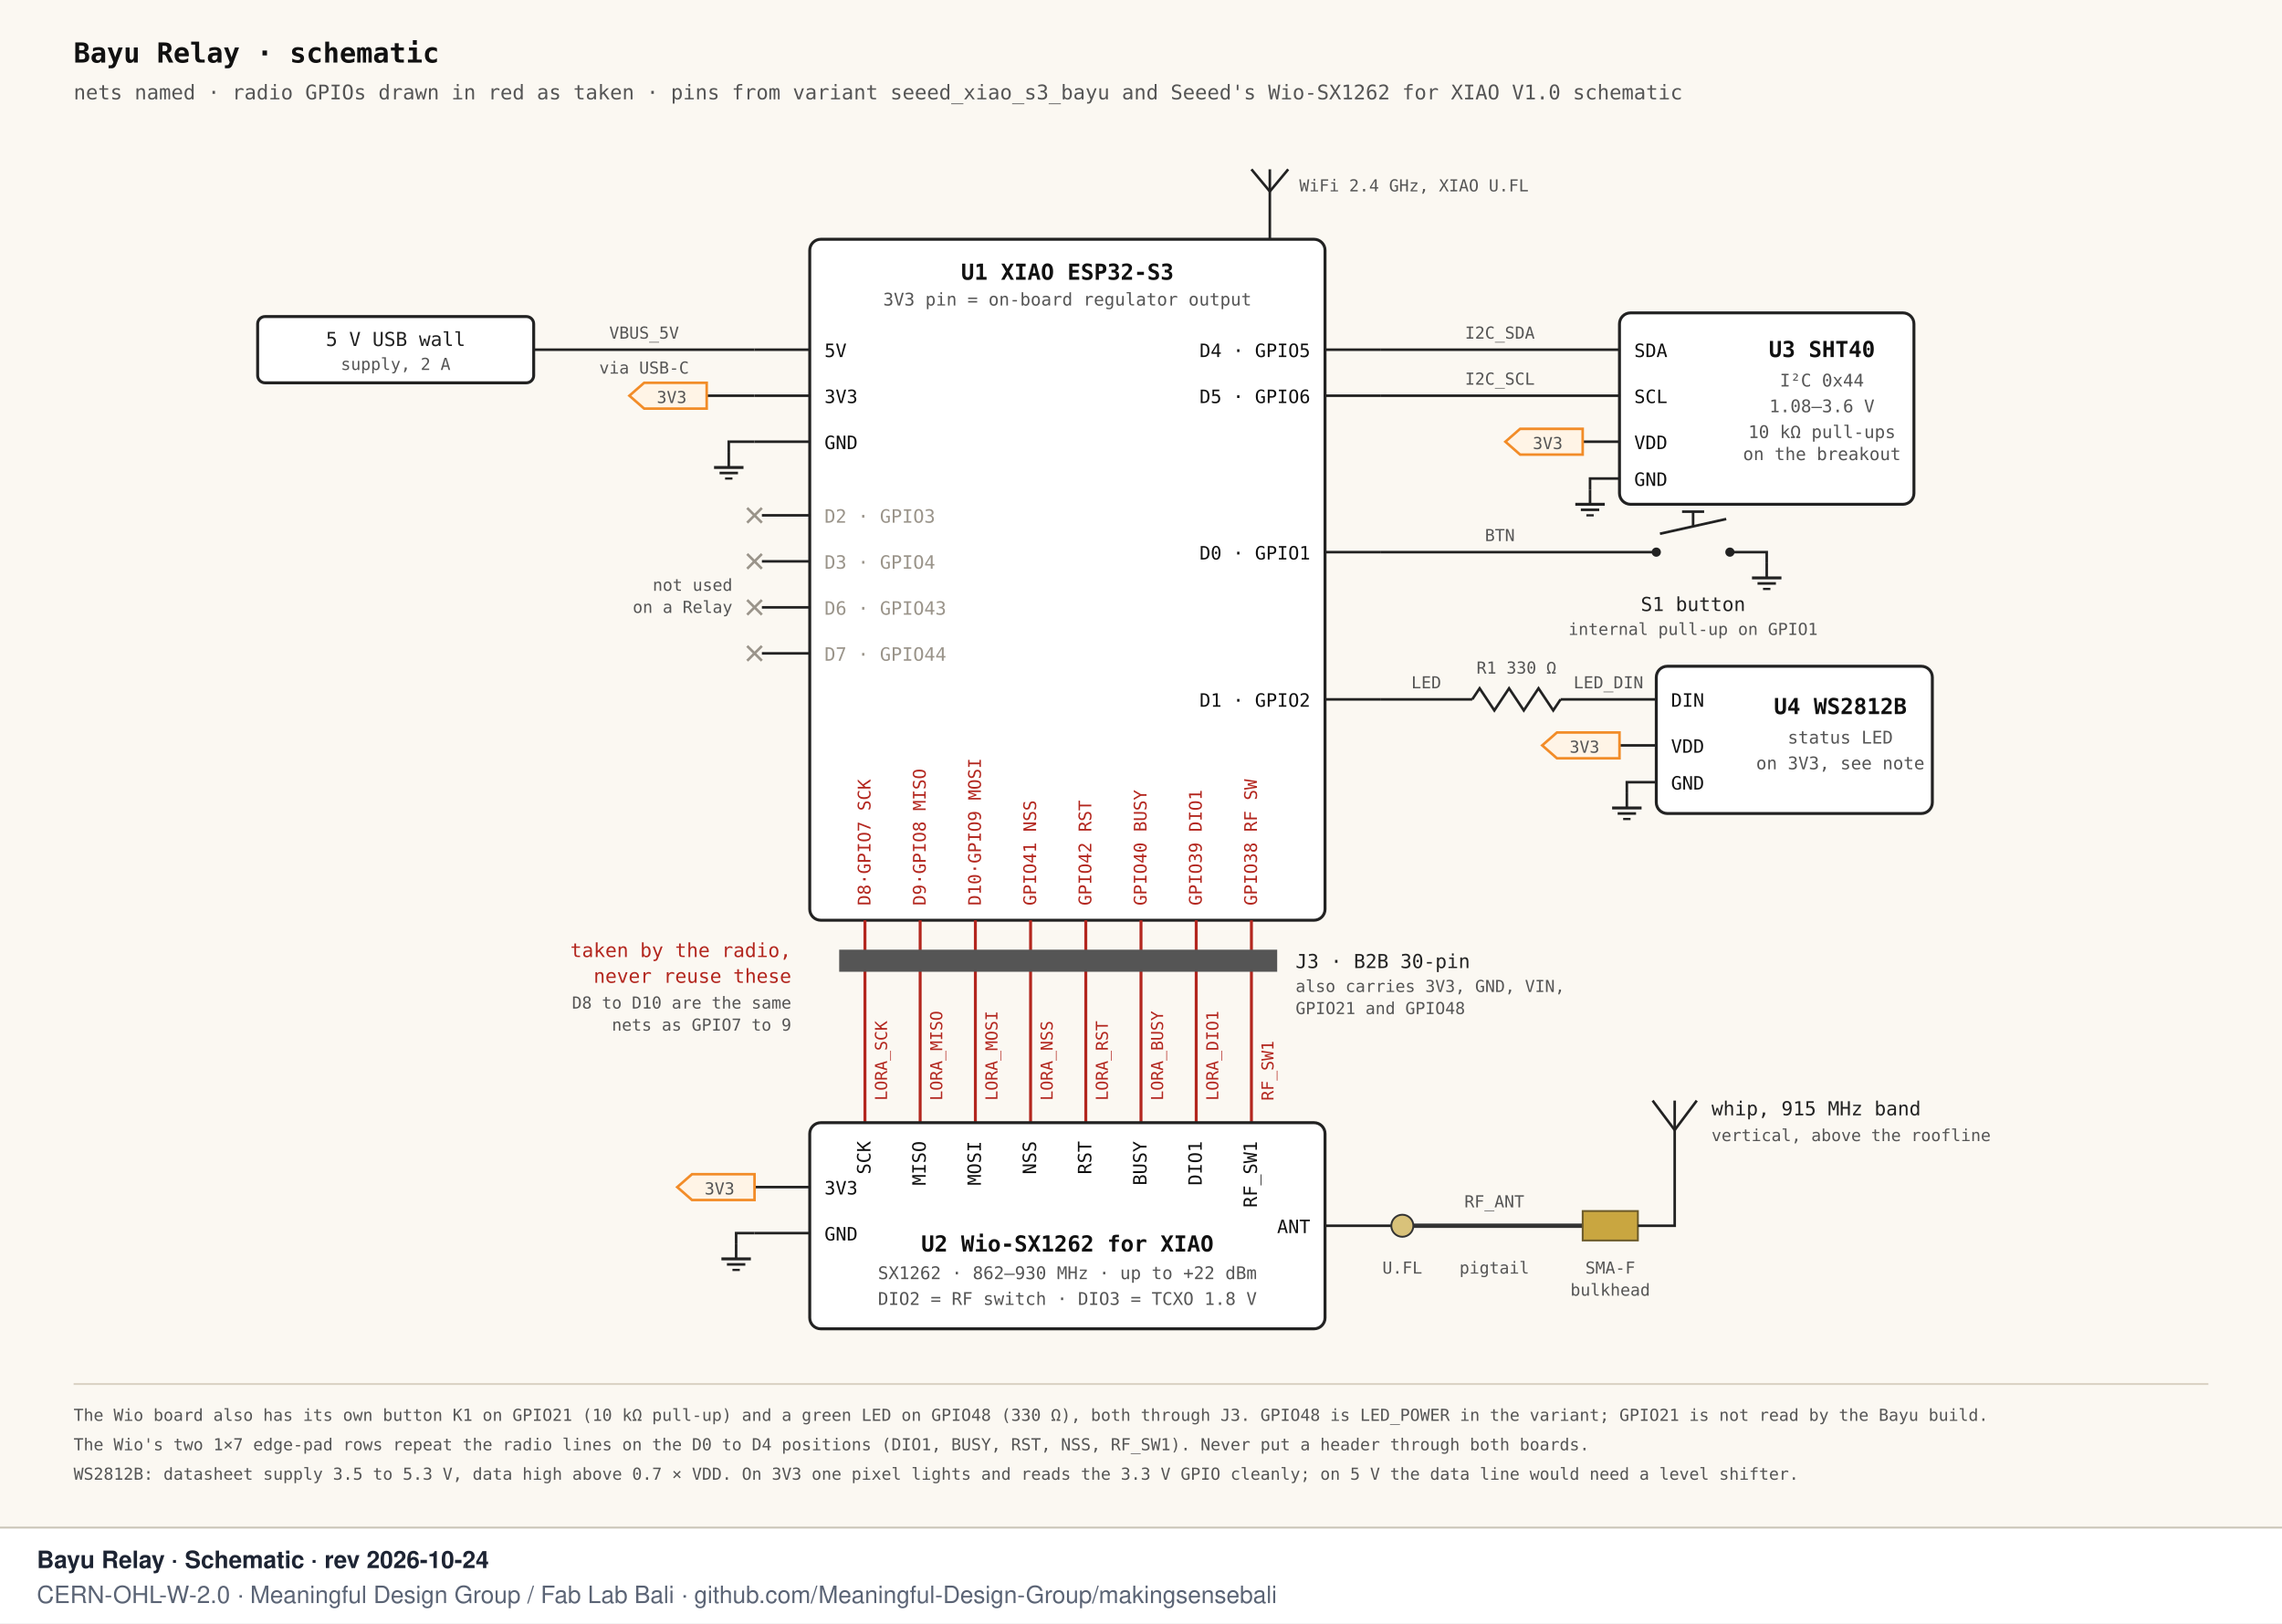
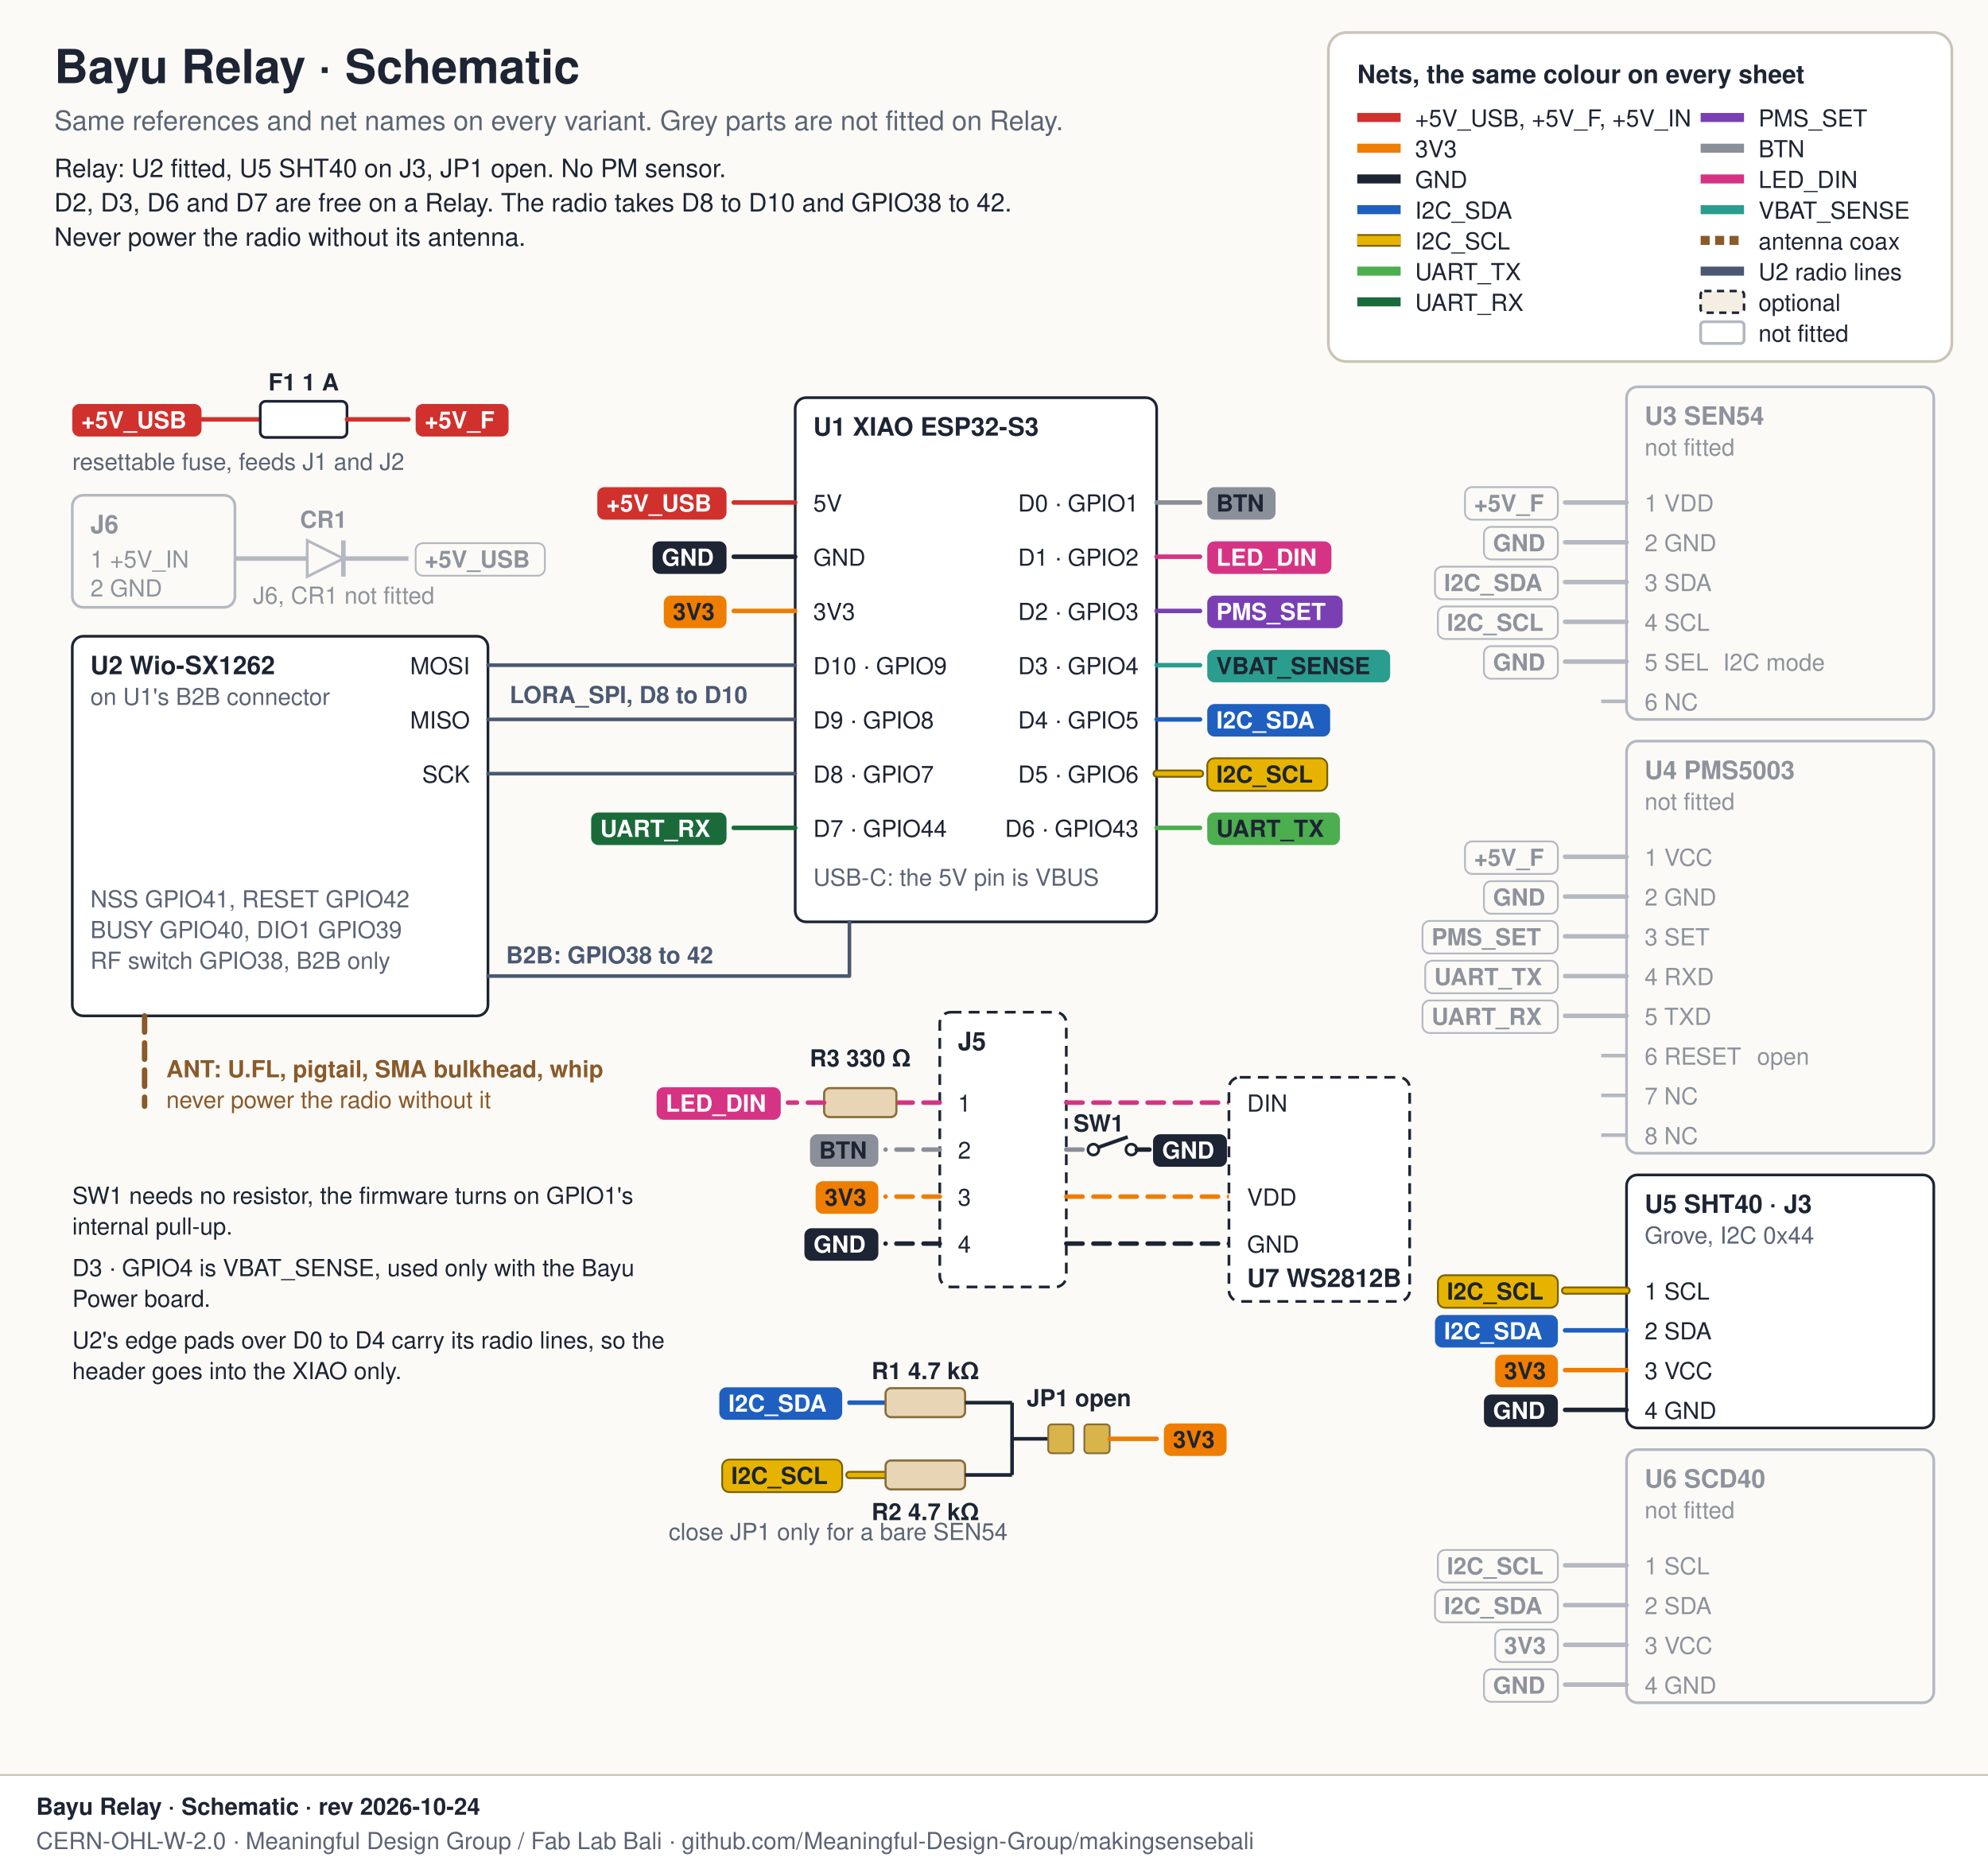
- <svg xmlns="http://www.w3.org/2000/svg" viewBox="0 0 1240 882" role="img" font-family="ui-monospace, 'SF Mono', Menlo, Consolas, 'DejaVu Sans Mono', monospace" width="1240" height="882">
-   <style>
-     .t    { font-size: 15px; font-weight: 700; fill: #111; }
-     .st   { font-size: 11px; fill: #555; }
-     .pin  { font-size: 10px; fill: #111; }
-     .off  { font-size: 10px; fill: #9a948a; }
-     .rad  { font-size: 9.5px; fill: #b3261e; }
-     .net  { font-size: 9px; fill: #555; }
-     .netr { font-size: 9px; fill: #b3261e; }
-     .name { font-size: 12px; font-weight: 700; fill: #111; }
-     .sub  { font-size: 9.5px; fill: #555; }
-     .lab  { font-size: 10.5px; fill: #222; }
-     .warn { font-size: 10.5px; fill: #b3261e; }
-     .sm   { font-size: 9px; fill: #555; }
-     .w    { fill: none; stroke: #222; stroke-width: 1.4; }
-     .wr   { fill: none; stroke: #b3261e; stroke-width: 1.6; }
-     .box  { fill: #ffffff; stroke: #222; stroke-width: 1.6; }
-   </style>
-   <defs>
-     <g id="gnd">
-       <line x1="0" y1="0" x2="0" y2="8" stroke="#222" stroke-width="1.4" />
-       <line x1="-8" y1="8" x2="8" y2="8" stroke="#222" stroke-width="1.6" />
-       <line x1="-5" y1="11" x2="5" y2="11" stroke="#222" stroke-width="1.4" />
-       <line x1="-2" y1="14" x2="2" y2="14" stroke="#222" stroke-width="1.2" />
-     </g>
-     <g id="nc">
-       <line x1="-4" y1="-4" x2="4" y2="4" stroke="#9a948a" stroke-width="1.4" />
-       <line x1="-4" y1="4" x2="4" y2="-4" stroke="#9a948a" stroke-width="1.4" />
-     </g>
-   </defs>
-   <rect width="1240" height="830" fill="#fbf8f2" />
-   <text x="40" y="34" class="t">Bayu Relay · schematic</text>
-   <text x="40" y="54" class="st">nets named · radio GPIOs drawn in red as taken · pins from variant seeed_xiao_s3_bayu and Seeed's Wio-SX1262 for XIAO V1.0 schematic</text>
-   <rect x="140" y="172" width="150" height="36" rx="4" class="box" />
-   <text x="215" y="188" class="lab" text-anchor="middle">5 V USB wall</text>
-   <text x="215" y="201" class="sm" text-anchor="middle">supply, 2 A</text>
-   <path class="w" d="M290 190 H410" />
-   <text x="350" y="184" class="net" text-anchor="middle">VBUS_5V</text>
-   <text x="350" y="203" class="sm" text-anchor="middle">via USB-C</text>
-   <path class="w" d="M410 215 H384" />
-   <path d="M384 208 H350 L342 215 L350 222 H384 Z" fill="#fff4e6" stroke="#f28c28" stroke-width="1.4" />
-   <text x="365" y="219" class="net" text-anchor="middle">3V3</text>
-   <path class="w" d="M410 240 H396 V246" />
-   <use href="#gnd" x="396" y="246" />
-   <rect x="440" y="130" width="280" height="370" rx="6" class="box" />
-   <text x="580" y="152" class="name" text-anchor="middle">U1 XIAO ESP32-S3</text>
-   <text x="580" y="166" class="sub" text-anchor="middle">3V3 pin = on-board regulator output</text>
-   <g class="w">
-     <path d="M410 190 H440" />
-     <path d="M410 215 H440" />
-     <path d="M410 240 H440" />
-     <path d="M414 280 H440" />
-     <path d="M414 305 H440" />
-     <path d="M414 330 H440" />
-     <path d="M414 355 H440" />
-   </g>
-   <text x="448" y="194" class="pin">5V</text>
-   <text x="448" y="219" class="pin">3V3</text>
-   <text x="448" y="244" class="pin">GND</text>
-   <text x="448" y="284" class="off">D2 · GPIO3</text>
-   <text x="448" y="309" class="off">D3 · GPIO4</text>
-   <text x="448" y="334" class="off">D6 · GPIO43</text>
-   <text x="448" y="359" class="off">D7 · GPIO44</text>
-   <use href="#nc" x="410" y="280" />
-   <use href="#nc" x="410" y="305" />
-   <use href="#nc" x="410" y="330" />
-   <use href="#nc" x="410" y="355" />
-   <text x="398" y="321" class="sm" text-anchor="end">not used</text>
-   <text x="398" y="333" class="sm" text-anchor="end">on a Relay</text>
-   <g class="w">
-     <path d="M720 190 H750" />
-     <path d="M720 215 H750" />
-     <path d="M720 300 H750" />
-     <path d="M720 380 H750" />
-   </g>
-   <text x="712" y="194" class="pin" text-anchor="end">D4 · GPIO5</text>
-   <text x="712" y="219" class="pin" text-anchor="end">D5 · GPIO6</text>
-   <text x="712" y="304" class="pin" text-anchor="end">D0 · GPIO1</text>
-   <text x="712" y="384" class="pin" text-anchor="end">D1 · GPIO2</text>
-   <path class="w" d="M690 130 V104" />
-   <path d="M680 92 L690 104 L700 92" fill="none" stroke="#222" stroke-width="1.4" />
-   <line x1="690" y1="92" x2="690" y2="104" stroke="#222" stroke-width="1.4" />
-   <text x="706" y="104" class="sm">WiFi 2.4 GHz, XIAO U.FL</text>
-   <g class="rad">
-     <text transform="translate(473 492) rotate(-90)">D8·GPIO7 SCK</text>
-     <text transform="translate(503 492) rotate(-90)">D9·GPIO8 MISO</text>
-     <text transform="translate(533 492) rotate(-90)">D10·GPIO9 MOSI</text>
-     <text transform="translate(563 492) rotate(-90)">GPIO41 NSS</text>
-     <text transform="translate(593 492) rotate(-90)">GPIO42 RST</text>
-     <text transform="translate(623 492) rotate(-90)">GPIO40 BUSY</text>
-     <text transform="translate(653 492) rotate(-90)">GPIO39 DIO1</text>
-     <text transform="translate(683 492) rotate(-90)">GPIO38 RF SW</text>
-   </g>
-   <g class="wr">
-     <path d="M470 500 V610" />
-     <path d="M500 500 V610" />
-     <path d="M530 500 V610" />
-     <path d="M560 500 V610" />
-     <path d="M590 500 V610" />
-     <path d="M620 500 V610" />
-     <path d="M650 500 V610" />
-     <path d="M680 500 V610" />
-   </g>
-   <rect x="456" y="516" width="238" height="12" fill="#555" />
-   <text x="704" y="526" class="lab">J3 · B2B 30-pin</text>
-   <text x="704" y="539" class="sm">also carries 3V3, GND, VIN,</text>
-   <text x="704" y="551" class="sm">GPIO21 and GPIO48</text>
-   <g class="netr">
-     <text transform="translate(482 598) rotate(-90)">LORA_SCK</text>
-     <text transform="translate(512 598) rotate(-90)">LORA_MISO</text>
-     <text transform="translate(542 598) rotate(-90)">LORA_MOSI</text>
-     <text transform="translate(572 598) rotate(-90)">LORA_NSS</text>
-     <text transform="translate(602 598) rotate(-90)">LORA_RST</text>
-     <text transform="translate(632 598) rotate(-90)">LORA_BUSY</text>
-     <text transform="translate(662 598) rotate(-90)">LORA_DIO1</text>
-     <text transform="translate(692 598) rotate(-90)">RF_SW1</text>
-   </g>
-   <text x="430" y="520" class="warn" text-anchor="end">taken by the radio,</text>
-   <text x="430" y="534" class="warn" text-anchor="end">never reuse these</text>
-   <text x="430" y="548" class="sm" text-anchor="end">D8 to D10 are the same</text>
-   <text x="430" y="560" class="sm" text-anchor="end">nets as GPIO7 to 9</text>
-   <rect x="440" y="610" width="280" height="112" rx="6" class="box" />
-   <g class="pin">
-     <text transform="translate(473 620) rotate(-90)" text-anchor="end">SCK</text>
-     <text transform="translate(503 620) rotate(-90)" text-anchor="end">MISO</text>
-     <text transform="translate(533 620) rotate(-90)" text-anchor="end">MOSI</text>
-     <text transform="translate(563 620) rotate(-90)" text-anchor="end">NSS</text>
-     <text transform="translate(593 620) rotate(-90)" text-anchor="end">RST</text>
-     <text transform="translate(623 620) rotate(-90)" text-anchor="end">BUSY</text>
-     <text transform="translate(653 620) rotate(-90)" text-anchor="end">DIO1</text>
-     <text transform="translate(683 620) rotate(-90)" text-anchor="end">RF_SW1</text>
-   </g>
-   <text x="580" y="680" class="name" text-anchor="middle">U2 Wio-SX1262 for XIAO</text>
-   <text x="580" y="695" class="sub" text-anchor="middle">SX1262 · 862–930 MHz · up to +22 dBm</text>
-   <text x="580" y="709" class="sub" text-anchor="middle">DIO2 = RF switch · DIO3 = TCXO 1.8 V</text>
-   <g class="w">
-     <path d="M410 645 H440" />
-     <path d="M410 670 H440" />
-   </g>
-   <text x="448" y="649" class="pin">3V3</text>
-   <text x="448" y="674" class="pin">GND</text>
-   <path d="M410 638 H376 L368 645 L376 652 H410 Z" fill="#fff4e6" stroke="#f28c28" stroke-width="1.4" />
-   <text x="391" y="649" class="net" text-anchor="middle">3V3</text>
-   <path class="w" d="M410 670 H400 V676" />
-   <use href="#gnd" x="400" y="676" />
-   <path class="w" d="M720 666 H756" />
-   <text x="712" y="670" class="pin" text-anchor="end">ANT</text>
-   <circle cx="762" cy="666" r="6" fill="#d9c27a" stroke="#333" />
-   <path d="M768 666 C800 666 820 666 860 666" fill="none" stroke="#333" stroke-width="2.4" />
-   <rect x="860" y="658" width="30" height="16" fill="#c9a640" stroke="#6b5a2a" />
-   <path class="w" d="M890 666 H910 V614" />
-   <path d="M898 598 L910 614 L922 598" fill="none" stroke="#222" stroke-width="1.4" />
-   <line x1="910" y1="598" x2="910" y2="614" stroke="#222" stroke-width="1.4" />
-   <text x="762" y="692" class="sm" text-anchor="middle">U.FL</text>
-   <text x="812" y="656" class="net" text-anchor="middle">RF_ANT</text>
-   <text x="812" y="692" class="sm" text-anchor="middle">pigtail</text>
-   <text x="875" y="692" class="sm" text-anchor="middle">SMA-F</text>
-   <text x="875" y="704" class="sm" text-anchor="middle">bulkhead</text>
-   <text x="930" y="606" class="lab">whip, 915 MHz band</text>
-   <text x="930" y="620" class="sm">vertical, above the roofline</text>
-   <path class="w" d="M750 190 H880" />
-   <path class="w" d="M750 215 H880" />
-   <text x="815" y="184" class="net" text-anchor="middle">I2C_SDA</text>
-   <text x="815" y="209" class="net" text-anchor="middle">I2C_SCL</text>
-   <rect x="880" y="170" width="160" height="104" rx="6" class="box" />
-   <text x="888" y="194" class="pin">SDA</text>
-   <text x="888" y="219" class="pin">SCL</text>
-   <text x="888" y="244" class="pin">VDD</text>
-   <text x="888" y="264" class="pin">GND</text>
-   <text x="990" y="194" class="name" text-anchor="middle">U3 SHT40</text>
-   <text x="990" y="210" class="sub" text-anchor="middle">I²C 0x44</text>
-   <text x="990" y="224" class="sub" text-anchor="middle">1.08–3.6 V</text>
-   <text x="990" y="238" class="sub" text-anchor="middle">10 kΩ pull-ups</text>
-   <text x="990" y="250" class="sub" text-anchor="middle">on the breakout</text>
-   <path class="w" d="M880 240 H860" />
-   <path d="M860 233 H826 L818 240 L826 247 H860 Z" fill="#fff4e6" stroke="#f28c28" stroke-width="1.4" />
-   <text x="841" y="244" class="net" text-anchor="middle">3V3</text>
-   <path class="w" d="M880 260 H864 V266" />
-   <use href="#gnd" x="864" y="266" />
-   <path class="w" d="M750 300 H900" />
-   <text x="815" y="294" class="net" text-anchor="middle">BTN</text>
-   <circle cx="900" cy="300" r="2.5" fill="#222" />
-   <circle cx="940" cy="300" r="2.5" fill="#222" />
-   <path class="w" d="M902 290 L938 282" />
-   <path class="w" d="M920 286 V278 M914 278 H926" />
-   <path class="w" d="M940 300 H960 V306" />
-   <use href="#gnd" x="960" y="306" />
-   <text x="920" y="332" class="lab" text-anchor="middle">S1 button</text>
-   <text x="920" y="345" class="sm" text-anchor="middle">internal pull-up on GPIO1</text>
-   <path class="w" d="M750 380 H800" />
-   <path d="M800 380 l4 -6 l8 12 l8 -12 l8 12 l8 -12 l8 12 l4 -6" fill="none" stroke="#222" stroke-width="1.4" />
-   <path class="w" d="M848 380 H900" />
-   <text x="824" y="366" class="net" text-anchor="middle">R1 330 Ω</text>
-   <text x="775" y="374" class="net" text-anchor="middle">LED</text>
-   <text x="874" y="374" class="net" text-anchor="middle">LED_DIN</text>
-   <rect x="900" y="362" width="150" height="80" rx="6" class="box" />
-   <text x="908" y="384" class="pin">DIN</text>
-   <text x="908" y="409" class="pin">VDD</text>
-   <text x="908" y="429" class="pin">GND</text>
-   <text x="1000" y="388" class="name" text-anchor="middle">U4 WS2812B</text>
-   <text x="1000" y="404" class="sub" text-anchor="middle">status LED</text>
-   <text x="1000" y="418" class="sub" text-anchor="middle">on 3V3, see note</text>
-   <path class="w" d="M900 405 H880" />
-   <path d="M880 398 H846 L838 405 L846 412 H880 Z" fill="#fff4e6" stroke="#f28c28" stroke-width="1.4" />
-   <text x="861" y="409" class="net" text-anchor="middle">3V3</text>
-   <path class="w" d="M900 425 H884 V431" />
-   <use href="#gnd" x="884" y="431" />
-   <line x1="40" y1="752" x2="1200" y2="752" stroke="#d8d1c3" />
-   <text x="40" y="772" class="sm">The Wio board also has its own button K1 on GPIO21 (10 kΩ pull-up) and a green LED on GPIO48 (330 Ω), both through J3. GPIO48 is LED_POWER in the variant; GPIO21 is not read by the Bayu build.</text>
-   <text x="40" y="788" class="sm">The Wio's two 1×7 edge-pad rows repeat the radio lines on the D0 to D4 positions (DIO1, BUSY, RST, NSS, RF_SW1). Never put a header through both boards.</text>
-   <text x="40" y="804" class="sm">WS2812B: datasheet supply 3.5 to 5.3 V, data high above 0.7 × VDD. On 3V3 one pixel lights and reads the 3.3 V GPIO cleanly; on 5 V the data line would need a level shifter.</text>
-   <g data-stamp="bayu" font-family="Helvetica, Arial, sans-serif" font-size="13">
-     <rect x="0" y="830" width="1240" height="52" fill="#ffffff" />
-     <line x1="0" y1="830" x2="1240" y2="830" stroke="#c9c4b6" />
-     <text x="20" y="852" fill="#1d2433" font-weight="bold">Bayu Relay · Schematic · rev 2026-10-24</text>
-     <text x="20" y="871" fill="#5b6475">CERN-OHL-W-2.0 · Meaningful Design Group / Fab Lab Bali · github.com/Meaningful-Design-Group/makingsensebali</text>
+ <svg xmlns="http://www.w3.org/2000/svg" width="1100" height="1034" viewBox="0 0 1100 1034" font-family="Helvetica, Arial, sans-serif">
+   <rect width="1100" height="1034" fill="#fbfaf6" />
+   <text x="30" y="46" font-size="26" fill="#1d2433" font-weight="bold">Bayu Relay · Schematic</text>
+   <text x="30" y="72" font-size="15" fill="#5b6475">Same references and net names on every variant. Grey parts are not fitted on Relay.</text>
+   <rect x="735" y="18" width="345" height="182" rx="10" fill="#ffffff" stroke="#c9c4b6" stroke-width="1.5" />
+   <text x="751" y="46" font-size="14" fill="#1d2433" font-weight="bold">Nets, the same colour on every sheet</text>
+   <line x1="751" y1="65" x2="775" y2="65" stroke="#d0312d" stroke-width="5" />
+   <text x="783" y="70" font-size="13" fill="#1d2433">+5V_USB, +5V_F, +5V_IN</text>
+   <line x1="751" y1="82" x2="775" y2="82" stroke="#ef7d00" stroke-width="5" />
+   <text x="783" y="87" font-size="13" fill="#1d2433">3V3</text>
+   <line x1="751" y1="99" x2="775" y2="99" stroke="#1d2433" stroke-width="5" />
+   <text x="783" y="104" font-size="13" fill="#1d2433">GND</text>
+   <line x1="751" y1="116" x2="775" y2="116" stroke="#1f5fbf" stroke-width="5" />
+   <text x="783" y="121" font-size="13" fill="#1d2433">I2C_SDA</text>
+   <line x1="751" y1="133" x2="775" y2="133" stroke="#7a6000" stroke-width="7" />
+   <line x1="751" y1="133" x2="775" y2="133" stroke="#e6b400" stroke-width="5" />
+   <text x="783" y="138" font-size="13" fill="#1d2433">I2C_SCL</text>
+   <line x1="751" y1="150" x2="775" y2="150" stroke="#4cae4f" stroke-width="5" />
+   <text x="783" y="155" font-size="13" fill="#1d2433">UART_TX</text>
+   <line x1="751" y1="167" x2="775" y2="167" stroke="#1b6b3a" stroke-width="5" />
+   <text x="783" y="172" font-size="13" fill="#1d2433">UART_RX</text>
+   <line x1="941" y1="65" x2="965" y2="65" stroke="#7a3fb3" stroke-width="5" />
+   <text x="973" y="70" font-size="13" fill="#1d2433">PMS_SET</text>
+   <line x1="941" y1="82" x2="965" y2="82" stroke="#8a8f99" stroke-width="5" />
+   <text x="973" y="87" font-size="13" fill="#1d2433">BTN</text>
+   <line x1="941" y1="99" x2="965" y2="99" stroke="#d63384" stroke-width="5" />
+   <text x="973" y="104" font-size="13" fill="#1d2433">LED_DIN</text>
+   <line x1="941" y1="116" x2="965" y2="116" stroke="#2a9d8f" stroke-width="5" />
+   <text x="973" y="121" font-size="13" fill="#1d2433">VBAT_SENSE</text>
+   <line x1="941" y1="133" x2="965" y2="133" stroke="#8a5a2b" stroke-width="5" stroke-dasharray="5 3" />
+   <text x="973" y="138" font-size="13" fill="#1d2433">antenna coax</text>
+   <line x1="941" y1="150" x2="965" y2="150" stroke="#4a5873" stroke-width="5" />
+   <text x="973" y="155" font-size="13" fill="#1d2433">U2 radio lines</text>
+   <rect x="941" y="161" width="24" height="12" rx="2" fill="#f4efe2" stroke="#1d2433" stroke-width="1.4" stroke-dasharray="4 3" />
+   <text x="973" y="172" font-size="13" fill="#1d2433">optional</text>
+   <rect x="941" y="178" width="24" height="12" rx="2" fill="none" stroke="#b4b8c1" stroke-width="1.6" />
+   <text x="973" y="189" font-size="13" fill="#1d2433">not fitted</text>
+   <text x="30" y="98" font-size="14" fill="#1d2433">Relay: U2 fitted, U5 SHT40 on J3, JP1 open. No PM sensor.</text>
+   <text x="30" y="117" font-size="14" fill="#1d2433">D2, D3, D6 and D7 are free on a Relay. The radio takes D8 to D10 and GPIO38 to 42.</text>
+   <text x="30" y="136" font-size="14" fill="#1d2433">Never power the radio without its antenna.</text>
+   <rect x="440" y="220" width="200" height="290" rx="6" fill="#ffffff" stroke="#1d2433" stroke-width="1.5" />
+   <text x="450" y="241" font-size="14" fill="#1d2433" font-weight="bold">U1 XIAO ESP32-S3</text>
+   <text x="450" y="283" font-size="13" fill="#1d2433">5V</text>
+   <polyline points="440,278 406,278" fill="none" stroke="#d0312d" stroke-width="2.5" stroke-linejoin="round" stroke-linecap="round" />
+   <rect x="330.5" y="269.5" width="71.5" height="18" rx="4" fill="#d0312d" />
+   <text x="335.5" y="283" font-size="13" fill="#ffffff" font-weight="bold">+5V_USB</text>
+   <text x="450" y="313" font-size="13" fill="#1d2433">GND</text>
+   <polyline points="440,308 406,308" fill="none" stroke="#1d2433" stroke-width="2.5" stroke-linejoin="round" stroke-linecap="round" />
+   <rect x="361.1" y="299.5" width="40.9" height="18" rx="4" fill="#1d2433" />
+   <text x="366.1" y="313" font-size="13" fill="#ffffff" font-weight="bold">GND</text>
+   <text x="450" y="343" font-size="13" fill="#1d2433">3V3</text>
+   <polyline points="440,338 406,338" fill="none" stroke="#ef7d00" stroke-width="2.5" stroke-linejoin="round" stroke-linecap="round" />
+   <rect x="367.3" y="329.5" width="34.7" height="18" rx="4" fill="#ef7d00" />
+   <text x="372.3" y="343" font-size="13" fill="#1d2433" font-weight="bold">3V3</text>
+   <text x="450" y="373" font-size="13" fill="#1d2433">D10 · GPIO9</text>
+   <text x="450" y="403" font-size="13" fill="#1d2433">D9 · GPIO8</text>
+   <text x="450" y="433" font-size="13" fill="#1d2433">D8 · GPIO7</text>
+   <text x="450" y="463" font-size="13" fill="#1d2433">D7 · GPIO44</text>
+   <polyline points="440,458 406,458" fill="none" stroke="#1b6b3a" stroke-width="2.5" stroke-linejoin="round" stroke-linecap="round" />
+   <rect x="327.1" y="449.5" width="74.9" height="18" rx="4" fill="#1b6b3a" />
+   <text x="332.1" y="463" font-size="13" fill="#ffffff" font-weight="bold">UART_RX</text>
+   <text x="630" y="283" font-size="13" fill="#1d2433" text-anchor="end">D0 · GPIO1</text>
+   <polyline points="640,278 664,278" fill="none" stroke="#8a8f99" stroke-width="2.5" stroke-linejoin="round" stroke-linecap="round" />
+   <rect x="668" y="269.5" width="37.8" height="18" rx="4" fill="#8a8f99" />
+   <text x="673" y="283" font-size="13" fill="#1d2433" font-weight="bold">BTN</text>
+   <text x="630" y="313" font-size="13" fill="#1d2433" text-anchor="end">D1 · GPIO2</text>
+   <polyline points="640,308 664,308" fill="none" stroke="#d63384" stroke-width="2.5" stroke-linejoin="round" stroke-linecap="round" />
+   <rect x="668" y="299.5" width="68.7" height="18" rx="4" fill="#d63384" />
+   <text x="673" y="313" font-size="13" fill="#ffffff" font-weight="bold">LED_DIN</text>
+   <text x="630" y="343" font-size="13" fill="#1d2433" text-anchor="end">D2 · GPIO3</text>
+   <polyline points="640,338 664,338" fill="none" stroke="#7a3fb3" stroke-width="2.5" stroke-linejoin="round" stroke-linecap="round" />
+   <rect x="668" y="329.5" width="74.9" height="18" rx="4" fill="#7a3fb3" />
+   <text x="673" y="343" font-size="13" fill="#ffffff" font-weight="bold">PMS_SET</text>
+   <text x="630" y="373" font-size="13" fill="#1d2433" text-anchor="end">D3 · GPIO4</text>
+   <polyline points="640,368 664,368" fill="none" stroke="#2a9d8f" stroke-width="2.5" stroke-linejoin="round" stroke-linecap="round" />
+   <rect x="668" y="359.5" width="101.2" height="18" rx="4" fill="#2a9d8f" />
+   <text x="673" y="373" font-size="13" fill="#1d2433" font-weight="bold">VBAT_SENSE</text>
+   <text x="630" y="403" font-size="13" fill="#1d2433" text-anchor="end">D4 · GPIO5</text>
+   <polyline points="640,398 664,398" fill="none" stroke="#1f5fbf" stroke-width="2.5" stroke-linejoin="round" stroke-linecap="round" />
+   <rect x="668" y="389.5" width="68" height="18" rx="4" fill="#1f5fbf" />
+   <text x="673" y="403" font-size="13" fill="#ffffff" font-weight="bold">I2C_SDA</text>
+   <text x="630" y="433" font-size="13" fill="#1d2433" text-anchor="end">D5 · GPIO6</text>
+   <polyline points="640,428 664,428" fill="none" stroke="#7a6000" stroke-width="4.5" stroke-linejoin="round" stroke-linecap="round" />
+   <polyline points="640,428 664,428" fill="none" stroke="#e6b400" stroke-width="2.5" stroke-linejoin="round" stroke-linecap="round" />
+   <rect x="668" y="419.5" width="66.4" height="18" rx="4" fill="#e6b400" stroke="#7a6000" stroke-width="1" />
+   <text x="673" y="433" font-size="13" fill="#1d2433" font-weight="bold">I2C_SCL</text>
+   <text x="630" y="463" font-size="13" fill="#1d2433" text-anchor="end">D6 · GPIO43</text>
+   <polyline points="640,458 664,458" fill="none" stroke="#4cae4f" stroke-width="2.5" stroke-linejoin="round" stroke-linecap="round" />
+   <rect x="668" y="449.5" width="73.4" height="18" rx="4" fill="#4cae4f" />
+   <text x="673" y="463" font-size="13" fill="#1d2433" font-weight="bold">UART_TX</text>
+   <text x="450" y="490" font-size="13" fill="#5b6475">USB-C: the 5V pin is VBUS</text>
+   <rect x="40" y="223.5" width="71.5" height="18" rx="4" fill="#d0312d" />
+   <text x="45" y="237" font-size="13" fill="#ffffff" font-weight="bold">+5V_USB</text>
+   <polyline points="111.5,232 144,232" fill="none" stroke="#d0312d" stroke-width="2.5" stroke-linejoin="round" stroke-linecap="round" />
+   <rect x="144" y="222" width="48" height="20" rx="3" fill="#ffffff" stroke="#1d2433" stroke-width="1.5" />
+   <text x="168" y="216" font-size="13" fill="#1d2433" font-weight="bold" text-anchor="middle">F1 1 A</text>
+   <polyline points="192,232 226,232" fill="none" stroke="#d0312d" stroke-width="2.5" stroke-linejoin="round" stroke-linecap="round" />
+   <rect x="230" y="223.5" width="51.4" height="18" rx="4" fill="#d0312d" />
+   <text x="235" y="237" font-size="13" fill="#ffffff" font-weight="bold">+5V_F</text>
+   <text x="40" y="260" font-size="13" fill="#5b6475">resettable fuse, feeds J1 and J2</text>
+   <rect x="40" y="274" width="90" height="62" rx="6" fill="#fbfaf6" stroke="#b4b8c1" stroke-width="1.5" />
+   <text x="50" y="295" font-size="14" fill="#8d929c" font-weight="bold">J6</text>
+   <text x="50" y="314" font-size="13" fill="#8d929c">1 +5V_IN</text>
+   <text x="50" y="330" font-size="13" fill="#8d929c">2 GND</text>
+   <line x1="130" y1="309" x2="170" y2="309" stroke="#b4b8c1" stroke-width="2.5" />
+   <path d="M170 299 L170 319 L190 309 Z" fill="none" stroke="#b4b8c1" stroke-width="1.5" />
+   <line x1="190" y1="299" x2="190" y2="319" stroke="#b4b8c1" stroke-width="2.5" />
+   <line x1="190" y1="309" x2="226" y2="309" stroke="#b4b8c1" stroke-width="2.5" />
+   <rect x="230" y="300.5" width="71.5" height="18" rx="4" fill="#fbfaf6" stroke="#b4b8c1" stroke-width="1" />
+   <text x="235" y="314" font-size="13" fill="#8d929c" font-weight="bold">+5V_USB</text>
+   <text x="166" y="292" font-size="13" fill="#8d929c" font-weight="bold">CR1</text>
+   <text x="140" y="334" font-size="13" fill="#8d929c">J6, CR1 not fitted</text>
+   <rect x="40" y="352" width="230" height="210" rx="6" fill="#ffffff" stroke="#1d2433" stroke-width="1.5" />
+   <text x="50" y="373" font-size="14" fill="#1d2433" font-weight="bold">U2 Wio-SX1262</text>
+   <text x="50" y="390" font-size="13" fill="#5b6475">on U1's B2B connector</text>
+   <text x="260" y="373" font-size="13" fill="#1d2433" text-anchor="end">MOSI</text>
+   <polyline points="270,368 440,368" fill="none" stroke="#4a5873" stroke-width="2" stroke-linejoin="round" stroke-linecap="round" />
+   <text x="260" y="403" font-size="13" fill="#1d2433" text-anchor="end">MISO</text>
+   <polyline points="270,398 440,398" fill="none" stroke="#4a5873" stroke-width="2" stroke-linejoin="round" stroke-linecap="round" />
+   <text x="260" y="433" font-size="13" fill="#1d2433" text-anchor="end">SCK</text>
+   <polyline points="270,428 440,428" fill="none" stroke="#4a5873" stroke-width="2" stroke-linejoin="round" stroke-linecap="round" />
+   <text x="282" y="389" font-size="13" fill="#4a5873" font-weight="bold">LORA_SPI, D8 to D10</text>
+   <text x="50" y="502" font-size="13" fill="#5b6475">NSS GPIO41, RESET GPIO42</text>
+   <text x="50" y="519" font-size="13" fill="#5b6475">BUSY GPIO40, DIO1 GPIO39</text>
+   <text x="50" y="536" font-size="13" fill="#5b6475">RF switch GPIO38, B2B only</text>
+   <polyline points="270,540 470,540 470,510" fill="none" stroke="#4a5873" stroke-width="2" stroke-linejoin="round" stroke-linecap="round" />
+   <text x="280" y="533" font-size="13" fill="#4a5873" font-weight="bold">B2B: GPIO38 to 42</text>
+   <polyline points="80,562 80,612" fill="none" stroke="#8a5a2b" stroke-width="3" stroke-linejoin="round" stroke-linecap="round" stroke-dasharray="9 6" />
+   <text x="92" y="596" font-size="13" fill="#8a5a2b" font-weight="bold">ANT: U.FL, pigtail, SMA bulkhead, whip</text>
+   <text x="92" y="613" font-size="13" fill="#8a5a2b">never power the radio without it</text>
+   <rect x="520" y="560" width="70" height="152" rx="6" fill="#ffffff" stroke="#1d2433" stroke-width="1.5" stroke-dasharray="6 4" />
+   <text x="530" y="581" font-size="14" fill="#1d2433" font-weight="bold">J5</text>
+   <text x="530" y="615" font-size="13" fill="#1d2433">1</text>
+   <polyline points="520,610 496,610" fill="none" stroke="#d63384" stroke-width="2.5" stroke-linejoin="round" stroke-linecap="round" stroke-dasharray="9 6" />
+   <rect x="456" y="602" width="40" height="16" rx="3" fill="#e8d5b5" stroke="#8a6d3b" stroke-width="1.2" />
+   <polyline points="456,610 436,610" fill="none" stroke="#d63384" stroke-width="2.5" stroke-linejoin="round" stroke-linecap="round" stroke-dasharray="9 6" />
+   <rect x="363.3" y="601.5" width="68.7" height="18" rx="4" fill="#d63384" />
+   <text x="368.3" y="615" font-size="13" fill="#ffffff" font-weight="bold">LED_DIN</text>
+   <text x="530" y="641" font-size="13" fill="#1d2433">2</text>
+   <polyline points="520,636 490,636" fill="none" stroke="#8a8f99" stroke-width="2.5" stroke-linejoin="round" stroke-linecap="round" stroke-dasharray="9 6" />
+   <rect x="448.2" y="627.5" width="37.8" height="18" rx="4" fill="#8a8f99" />
+   <text x="453.2" y="641" font-size="13" fill="#1d2433" font-weight="bold">BTN</text>
+   <text x="530" y="667" font-size="13" fill="#1d2433">3</text>
+   <polyline points="520,662 490,662" fill="none" stroke="#ef7d00" stroke-width="2.5" stroke-linejoin="round" stroke-linecap="round" stroke-dasharray="9 6" />
+   <rect x="451.3" y="653.5" width="34.7" height="18" rx="4" fill="#ef7d00" />
+   <text x="456.3" y="667" font-size="13" fill="#1d2433" font-weight="bold">3V3</text>
+   <text x="530" y="693" font-size="13" fill="#1d2433">4</text>
+   <polyline points="520,688 490,688" fill="none" stroke="#1d2433" stroke-width="2.5" stroke-linejoin="round" stroke-linecap="round" stroke-dasharray="9 6" />
+   <rect x="445.1" y="679.5" width="40.9" height="18" rx="4" fill="#1d2433" />
+   <text x="450.1" y="693" font-size="13" fill="#ffffff" font-weight="bold">GND</text>
+   <text x="476" y="590" font-size="13" fill="#1d2433" font-weight="bold" text-anchor="middle">R3 330 Ω</text>
+   <polyline points="590,610 680,610" fill="none" stroke="#d63384" stroke-width="2.5" stroke-linejoin="round" stroke-linecap="round" stroke-dasharray="9 6" />
+   <polyline points="590,662 680,662" fill="none" stroke="#ef7d00" stroke-width="2.5" stroke-linejoin="round" stroke-linecap="round" stroke-dasharray="9 6" />
+   <polyline points="590,688 680,688" fill="none" stroke="#1d2433" stroke-width="2.5" stroke-linejoin="round" stroke-linecap="round" stroke-dasharray="9 6" />
+   <polyline points="590,636 602,636" fill="none" stroke="#8a8f99" stroke-width="2.5" stroke-linejoin="round" stroke-linecap="round" stroke-dasharray="9 6" />
+   <circle cx="605" cy="636" r="3" fill="#ffffff" stroke="#1d2433" stroke-width="1.5" />
+   <line x1="607" y1="635" x2="624" y2="629" stroke="#1d2433" stroke-width="2" />
+   <circle cx="626" cy="636" r="3" fill="#ffffff" stroke="#1d2433" stroke-width="1.5" />
+   <polyline points="629,636 636,636" fill="none" stroke="#1d2433" stroke-width="2.5" stroke-linejoin="round" stroke-linecap="round" stroke-dasharray="9 6" />
+   <rect x="638" y="627.5" width="40.9" height="18" rx="4" fill="#1d2433" />
+   <text x="643" y="641" font-size="13" fill="#ffffff" font-weight="bold">GND</text>
+   <text x="594" y="626" font-size="13" fill="#1d2433" font-weight="bold">SW1</text>
+   <rect x="680" y="596" width="100" height="124" rx="6" fill="#ffffff" stroke="#1d2433" stroke-width="1.5" stroke-dasharray="6 4" />
+   <text x="690" y="615" font-size="13" fill="#1d2433">DIN</text>
+   <text x="690" y="667" font-size="13" fill="#1d2433">VDD</text>
+   <text x="690" y="693" font-size="13" fill="#1d2433">GND</text>
+   <text x="690" y="712" font-size="14" fill="#1d2433" font-weight="bold">U7 WS2812B</text>
+   <rect x="398" y="767.5" width="68" height="18" rx="4" fill="#1f5fbf" />
+   <text x="403" y="781" font-size="13" fill="#ffffff" font-weight="bold">I2C_SDA</text>
+   <polyline points="470,776 490,776" fill="none" stroke="#1f5fbf" stroke-width="2.5" stroke-linejoin="round" stroke-linecap="round" />
+   <rect x="490" y="768" width="44" height="16" rx="3" fill="#e8d5b5" stroke="#8a6d3b" stroke-width="1.2" />
+   <text x="512" y="763" font-size="13" fill="#1d2433" font-weight="bold" text-anchor="middle">R1 4.7 kΩ</text>
+   <line x1="534" y1="776" x2="560" y2="776" stroke="#1d2433" stroke-width="2" />
+   <rect x="399.6" y="807.5" width="66.4" height="18" rx="4" fill="#e6b400" stroke="#7a6000" stroke-width="1" />
+   <text x="404.6" y="821" font-size="13" fill="#1d2433" font-weight="bold">I2C_SCL</text>
+   <polyline points="470,816 490,816" fill="none" stroke="#7a6000" stroke-width="4.5" stroke-linejoin="round" stroke-linecap="round" />
+   <polyline points="470,816 490,816" fill="none" stroke="#e6b400" stroke-width="2.5" stroke-linejoin="round" stroke-linecap="round" />
+   <rect x="490" y="808" width="44" height="16" rx="3" fill="#e8d5b5" stroke="#8a6d3b" stroke-width="1.2" />
+   <text x="512" y="841" font-size="13" fill="#1d2433" font-weight="bold" text-anchor="middle">R2 4.7 kΩ</text>
+   <line x1="534" y1="816" x2="560" y2="816" stroke="#1d2433" stroke-width="2" />
+   <line x1="560" y1="776" x2="560" y2="816" stroke="#1d2433" stroke-width="2" />
+   <line x1="560" y1="796" x2="580" y2="796" stroke="#1d2433" stroke-width="2" />
+   <rect x="580" y="788" width="14" height="16" rx="2" fill="#d9b44a" stroke="#8a6d3b" stroke-width="1" />
+   <rect x="600" y="788" width="14" height="16" rx="2" fill="#d9b44a" stroke="#8a6d3b" stroke-width="1" />
+   <polyline points="614,796 640,796" fill="none" stroke="#ef7d00" stroke-width="2.5" stroke-linejoin="round" stroke-linecap="round" />
+   <rect x="644" y="787.5" width="34.7" height="18" rx="4" fill="#ef7d00" />
+   <text x="649" y="801" font-size="13" fill="#1d2433" font-weight="bold">3V3</text>
+   <text x="597" y="778" font-size="13" fill="#1d2433" font-weight="bold" text-anchor="middle">JP1 open</text>
+   <text x="370" y="852" font-size="13" fill="#5b6475">close JP1 only for a bare SEN54</text>
+   <rect x="900" y="214" width="170" height="184" rx="6" fill="#fbfaf6" stroke="#b4b8c1" stroke-width="1.5" />
+   <text x="910" y="235" font-size="14" fill="#8d929c" font-weight="bold">U3 SEN54</text>
+   <text x="910" y="252" font-size="13" fill="#8d929c">not fitted</text>
+   <text x="910" y="283" font-size="13" fill="#8d929c">1 VDD</text>
+   <polyline points="900,278 866,278" fill="none" stroke="#b4b8c1" stroke-width="2.5" stroke-linejoin="round" stroke-linecap="round" />
+   <rect x="810.6" y="269.5" width="51.4" height="18" rx="4" fill="#fbfaf6" stroke="#b4b8c1" stroke-width="1" />
+   <text x="815.6" y="283" font-size="13" fill="#8d929c" font-weight="bold">+5V_F</text>
+   <text x="910" y="305" font-size="13" fill="#8d929c">2 GND</text>
+   <polyline points="900,300 866,300" fill="none" stroke="#b4b8c1" stroke-width="2.5" stroke-linejoin="round" stroke-linecap="round" />
+   <rect x="821.1" y="291.5" width="40.9" height="18" rx="4" fill="#fbfaf6" stroke="#b4b8c1" stroke-width="1" />
+   <text x="826.1" y="305" font-size="13" fill="#8d929c" font-weight="bold">GND</text>
+   <text x="910" y="327" font-size="13" fill="#8d929c">3 SDA</text>
+   <polyline points="900,322 866,322" fill="none" stroke="#b4b8c1" stroke-width="2.5" stroke-linejoin="round" stroke-linecap="round" />
+   <rect x="794" y="313.5" width="68" height="18" rx="4" fill="#fbfaf6" stroke="#b4b8c1" stroke-width="1" />
+   <text x="799" y="327" font-size="13" fill="#8d929c" font-weight="bold">I2C_SDA</text>
+   <text x="910" y="349" font-size="13" fill="#8d929c">4 SCL</text>
+   <polyline points="900,344 866,344" fill="none" stroke="#b4b8c1" stroke-width="2.5" stroke-linejoin="round" stroke-linecap="round" />
+   <rect x="795.6" y="335.5" width="66.4" height="18" rx="4" fill="#fbfaf6" stroke="#b4b8c1" stroke-width="1" />
+   <text x="800.6" y="349" font-size="13" fill="#8d929c" font-weight="bold">I2C_SCL</text>
+   <text x="910" y="371" font-size="13" fill="#8d929c">5 SEL</text>
+   <text x="953.4" y="371" font-size="13" fill="#8d929c">I2C mode</text>
+   <polyline points="900,366 866,366" fill="none" stroke="#b4b8c1" stroke-width="2.5" stroke-linejoin="round" stroke-linecap="round" />
+   <rect x="821.1" y="357.5" width="40.9" height="18" rx="4" fill="#fbfaf6" stroke="#b4b8c1" stroke-width="1" />
+   <text x="826.1" y="371" font-size="13" fill="#8d929c" font-weight="bold">GND</text>
+   <text x="910" y="393" font-size="13" fill="#8d929c">6 NC</text>
+   <line x1="900" y1="388" x2="886" y2="388" stroke="#b4b8c1" stroke-width="2" />
+   <rect x="900" y="410" width="170" height="228" rx="6" fill="#fbfaf6" stroke="#b4b8c1" stroke-width="1.5" />
+   <text x="910" y="431" font-size="14" fill="#8d929c" font-weight="bold">U4 PMS5003</text>
+   <text x="910" y="448" font-size="13" fill="#8d929c">not fitted</text>
+   <text x="910" y="479" font-size="13" fill="#8d929c">1 VCC</text>
+   <polyline points="900,474 866,474" fill="none" stroke="#b4b8c1" stroke-width="2.5" stroke-linejoin="round" stroke-linecap="round" />
+   <rect x="810.6" y="465.5" width="51.4" height="18" rx="4" fill="#fbfaf6" stroke="#b4b8c1" stroke-width="1" />
+   <text x="815.6" y="479" font-size="13" fill="#8d929c" font-weight="bold">+5V_F</text>
+   <text x="910" y="501" font-size="13" fill="#8d929c">2 GND</text>
+   <polyline points="900,496 866,496" fill="none" stroke="#b4b8c1" stroke-width="2.5" stroke-linejoin="round" stroke-linecap="round" />
+   <rect x="821.1" y="487.5" width="40.9" height="18" rx="4" fill="#fbfaf6" stroke="#b4b8c1" stroke-width="1" />
+   <text x="826.1" y="501" font-size="13" fill="#8d929c" font-weight="bold">GND</text>
+   <text x="910" y="523" font-size="13" fill="#8d929c">3 SET</text>
+   <polyline points="900,518 866,518" fill="none" stroke="#b4b8c1" stroke-width="2.5" stroke-linejoin="round" stroke-linecap="round" />
+   <rect x="787.1" y="509.5" width="74.9" height="18" rx="4" fill="#fbfaf6" stroke="#b4b8c1" stroke-width="1" />
+   <text x="792.1" y="523" font-size="13" fill="#8d929c" font-weight="bold">PMS_SET</text>
+   <text x="910" y="545" font-size="13" fill="#8d929c">4 RXD</text>
+   <polyline points="900,540 866,540" fill="none" stroke="#b4b8c1" stroke-width="2.5" stroke-linejoin="round" stroke-linecap="round" />
+   <rect x="788.6" y="531.5" width="73.4" height="18" rx="4" fill="#fbfaf6" stroke="#b4b8c1" stroke-width="1" />
+   <text x="793.6" y="545" font-size="13" fill="#8d929c" font-weight="bold">UART_TX</text>
+   <text x="910" y="567" font-size="13" fill="#8d929c">5 TXD</text>
+   <polyline points="900,562 866,562" fill="none" stroke="#b4b8c1" stroke-width="2.5" stroke-linejoin="round" stroke-linecap="round" />
+   <rect x="787.1" y="553.5" width="74.9" height="18" rx="4" fill="#fbfaf6" stroke="#b4b8c1" stroke-width="1" />
+   <text x="792.1" y="567" font-size="13" fill="#8d929c" font-weight="bold">UART_RX</text>
+   <text x="910" y="589" font-size="13" fill="#8d929c">6 RESET</text>
+   <text x="972.2" y="589" font-size="13" fill="#8d929c">open</text>
+   <line x1="900" y1="584" x2="886" y2="584" stroke="#b4b8c1" stroke-width="2" />
+   <text x="910" y="611" font-size="13" fill="#8d929c">7 NC</text>
+   <line x1="900" y1="606" x2="886" y2="606" stroke="#b4b8c1" stroke-width="2" />
+   <text x="910" y="633" font-size="13" fill="#8d929c">8 NC</text>
+   <line x1="900" y1="628" x2="886" y2="628" stroke="#b4b8c1" stroke-width="2" />
+   <rect x="900" y="650" width="170" height="140" rx="6" fill="#ffffff" stroke="#1d2433" stroke-width="1.5" />
+   <text x="910" y="671" font-size="14" fill="#1d2433" font-weight="bold">U5 SHT40 · J3</text>
+   <text x="910" y="688" font-size="13" fill="#5b6475">Grove, I2C 0x44</text>
+   <text x="910" y="719" font-size="13" fill="#1d2433">1 SCL</text>
+   <polyline points="900,714 866,714" fill="none" stroke="#7a6000" stroke-width="4.5" stroke-linejoin="round" stroke-linecap="round" />
+   <polyline points="900,714 866,714" fill="none" stroke="#e6b400" stroke-width="2.5" stroke-linejoin="round" stroke-linecap="round" />
+   <rect x="795.6" y="705.5" width="66.4" height="18" rx="4" fill="#e6b400" stroke="#7a6000" stroke-width="1" />
+   <text x="800.6" y="719" font-size="13" fill="#1d2433" font-weight="bold">I2C_SCL</text>
+   <text x="910" y="741" font-size="13" fill="#1d2433">2 SDA</text>
+   <polyline points="900,736 866,736" fill="none" stroke="#1f5fbf" stroke-width="2.5" stroke-linejoin="round" stroke-linecap="round" />
+   <rect x="794" y="727.5" width="68" height="18" rx="4" fill="#1f5fbf" />
+   <text x="799" y="741" font-size="13" fill="#ffffff" font-weight="bold">I2C_SDA</text>
+   <text x="910" y="763" font-size="13" fill="#1d2433">3 VCC</text>
+   <polyline points="900,758 866,758" fill="none" stroke="#ef7d00" stroke-width="2.5" stroke-linejoin="round" stroke-linecap="round" />
+   <rect x="827.3" y="749.5" width="34.7" height="18" rx="4" fill="#ef7d00" />
+   <text x="832.3" y="763" font-size="13" fill="#1d2433" font-weight="bold">3V3</text>
+   <text x="910" y="785" font-size="13" fill="#1d2433">4 GND</text>
+   <polyline points="900,780 866,780" fill="none" stroke="#1d2433" stroke-width="2.5" stroke-linejoin="round" stroke-linecap="round" />
+   <rect x="821.1" y="771.5" width="40.9" height="18" rx="4" fill="#1d2433" />
+   <text x="826.1" y="785" font-size="13" fill="#ffffff" font-weight="bold">GND</text>
+   <rect x="900" y="802" width="170" height="140" rx="6" fill="#fbfaf6" stroke="#b4b8c1" stroke-width="1.5" />
+   <text x="910" y="823" font-size="14" fill="#8d929c" font-weight="bold">U6 SCD40</text>
+   <text x="910" y="840" font-size="13" fill="#8d929c">not fitted</text>
+   <text x="910" y="871" font-size="13" fill="#8d929c">1 SCL</text>
+   <polyline points="900,866 866,866" fill="none" stroke="#b4b8c1" stroke-width="2.5" stroke-linejoin="round" stroke-linecap="round" />
+   <rect x="795.6" y="857.5" width="66.4" height="18" rx="4" fill="#fbfaf6" stroke="#b4b8c1" stroke-width="1" />
+   <text x="800.6" y="871" font-size="13" fill="#8d929c" font-weight="bold">I2C_SCL</text>
+   <text x="910" y="893" font-size="13" fill="#8d929c">2 SDA</text>
+   <polyline points="900,888 866,888" fill="none" stroke="#b4b8c1" stroke-width="2.5" stroke-linejoin="round" stroke-linecap="round" />
+   <rect x="794" y="879.5" width="68" height="18" rx="4" fill="#fbfaf6" stroke="#b4b8c1" stroke-width="1" />
+   <text x="799" y="893" font-size="13" fill="#8d929c" font-weight="bold">I2C_SDA</text>
+   <text x="910" y="915" font-size="13" fill="#8d929c">3 VCC</text>
+   <polyline points="900,910 866,910" fill="none" stroke="#b4b8c1" stroke-width="2.5" stroke-linejoin="round" stroke-linecap="round" />
+   <rect x="827.3" y="901.5" width="34.7" height="18" rx="4" fill="#fbfaf6" stroke="#b4b8c1" stroke-width="1" />
+   <text x="832.3" y="915" font-size="13" fill="#8d929c" font-weight="bold">3V3</text>
+   <text x="910" y="937" font-size="13" fill="#8d929c">4 GND</text>
+   <polyline points="900,932 866,932" fill="none" stroke="#b4b8c1" stroke-width="2.5" stroke-linejoin="round" stroke-linecap="round" />
+   <rect x="821.1" y="923.5" width="40.9" height="18" rx="4" fill="#fbfaf6" stroke="#b4b8c1" stroke-width="1" />
+   <text x="826.1" y="937" font-size="13" fill="#8d929c" font-weight="bold">GND</text>
+   <text x="40" y="666" font-size="13" fill="#1d2433">SW1 needs no resistor, the firmware turns on GPIO1's</text>
+   <text x="40" y="683" font-size="13" fill="#1d2433">internal pull-up.</text>
+   <text x="40" y="706" font-size="13" fill="#1d2433">D3 · GPIO4 is VBAT_SENSE, used only with the Bayu</text>
+   <text x="40" y="723" font-size="13" fill="#1d2433">Power board.</text>
+   <text x="40" y="746" font-size="13" fill="#1d2433">U2's edge pads over D0 to D4 carry its radio lines, so the</text>
+   <text x="40" y="763" font-size="13" fill="#1d2433">header goes into the XIAO only.</text>
+   <g font-family="Helvetica, Arial, sans-serif" font-size="13">
+     <rect x="0" y="982" width="1100" height="52" fill="#ffffff" />
+     <line x1="0" y1="982" x2="1100" y2="982" stroke="#c9c4b6" />
+     <text x="20" y="1004" fill="#1d2433" font-weight="bold">Bayu Relay · Schematic · rev 2026-10-24</text>
+     <text x="20" y="1023" fill="#5b6475">CERN-OHL-W-2.0 · Meaningful Design Group / Fab Lab Bali · github.com/Meaningful-Design-Group/makingsensebali</text>
  </g>
</svg>
